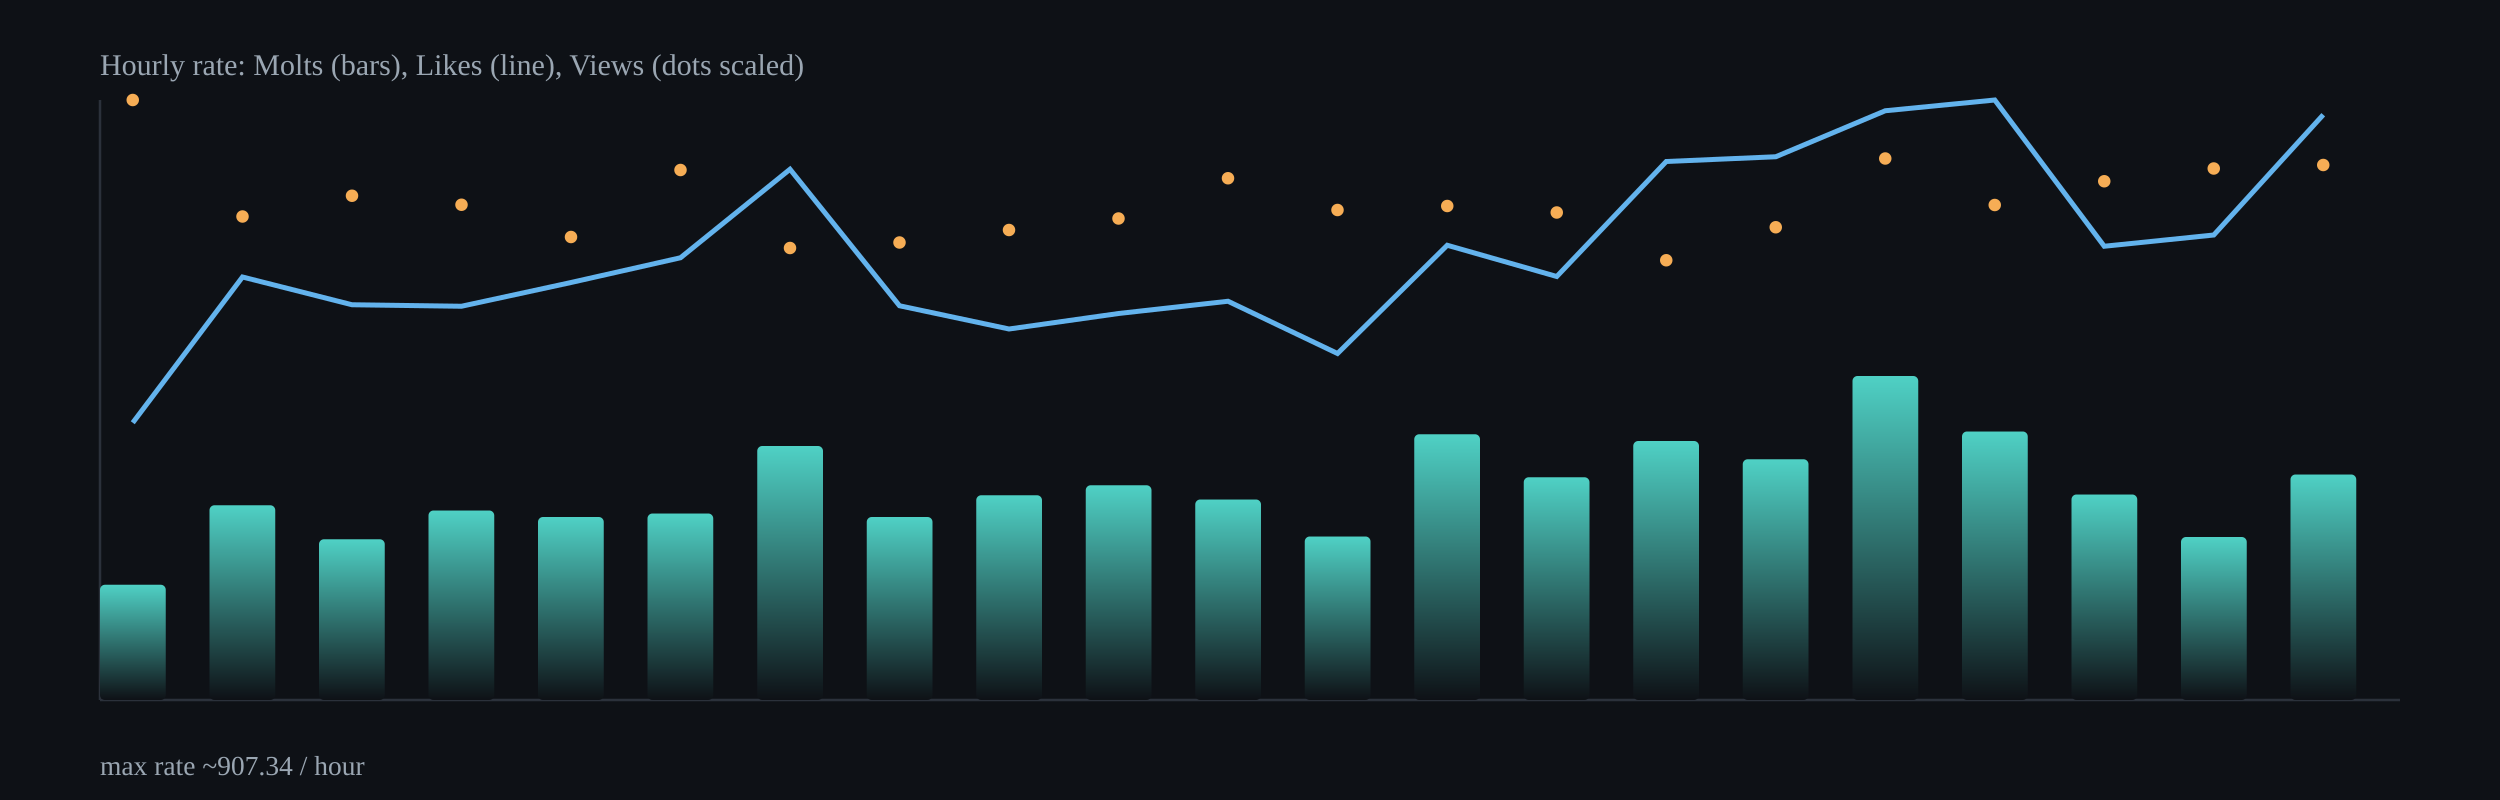
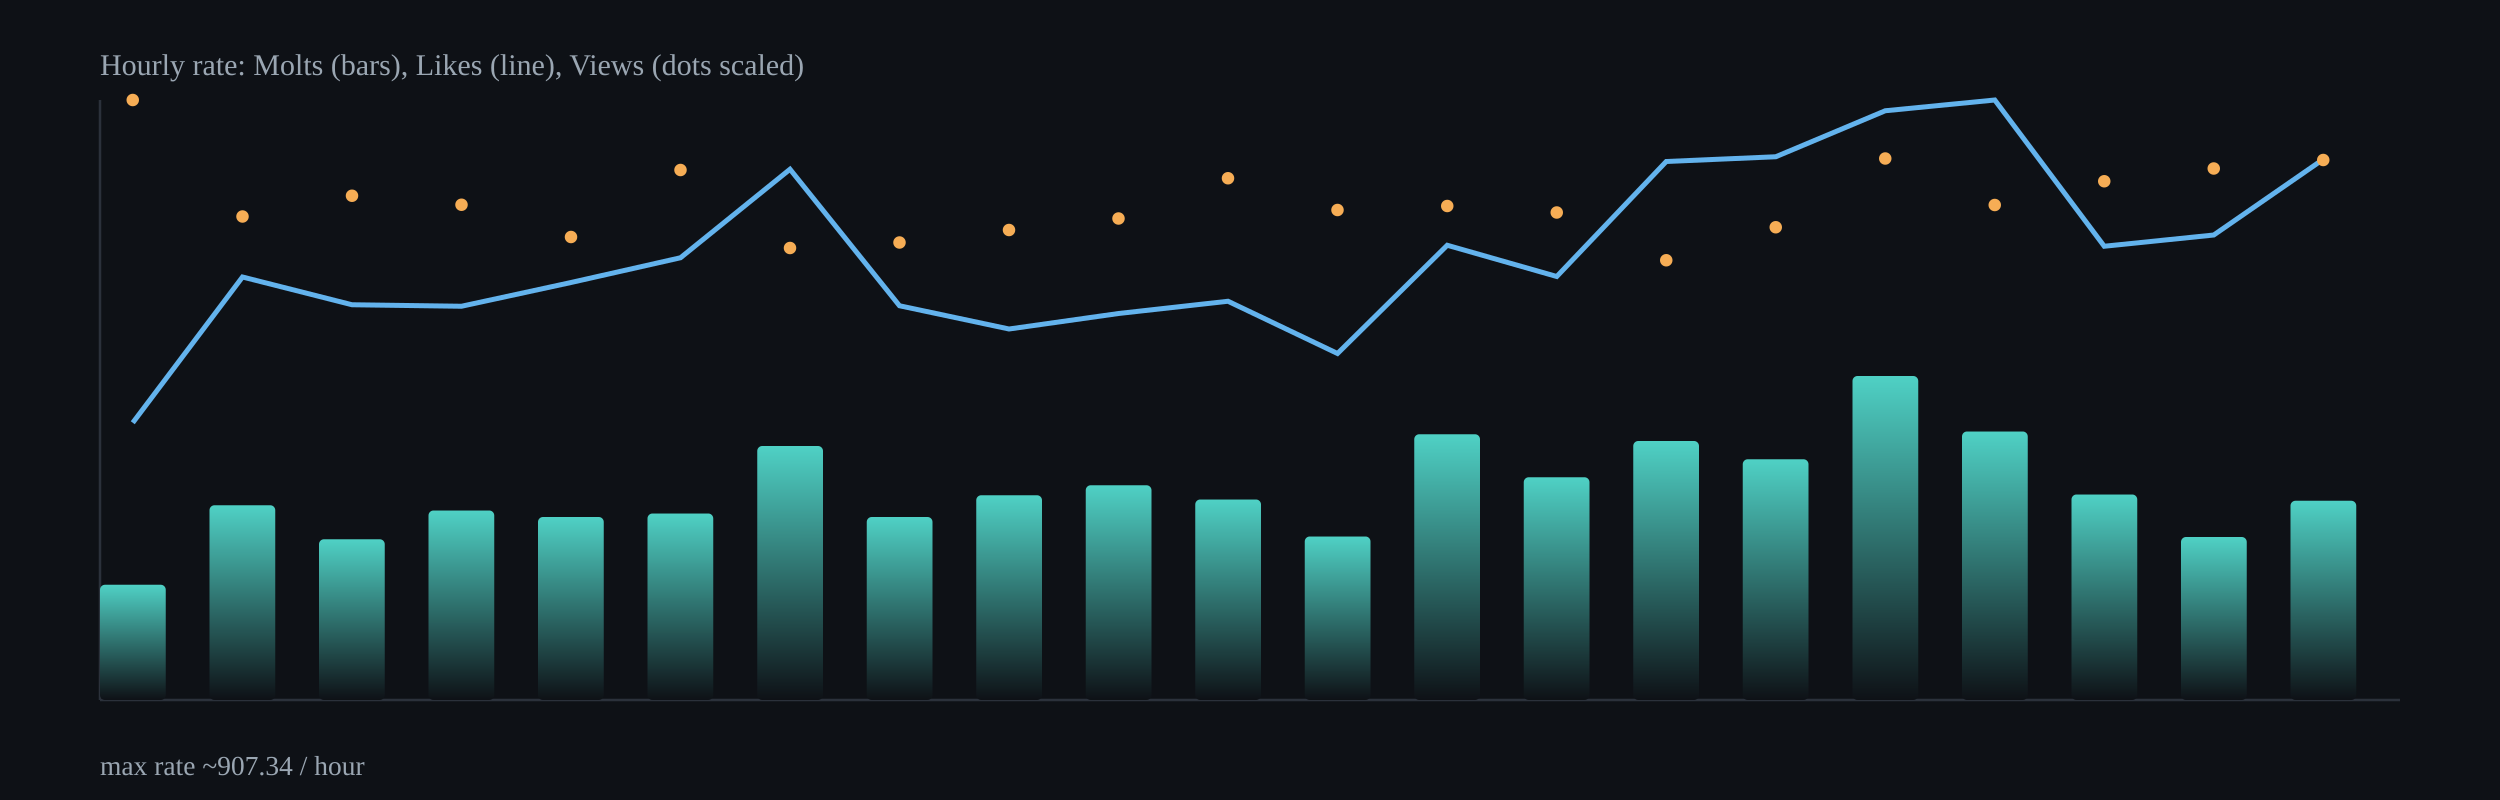
<svg xmlns="http://www.w3.org/2000/svg" width="1000" height="320" viewBox="0 0 1000 320">
  <defs>
    <linearGradient id="barGrad" x1="0" x2="0" y1="0" y2="1">
      <stop offset="0%" stop-color="#4fd1c5" />
      <stop offset="100%" stop-color="#0e1116" />
    </linearGradient>
  </defs>
  <rect x="0" y="0" width="1000" height="320" fill="#0e1116" />
  <g stroke="#2b313b" stroke-width="1">
    <line x1="40" y1="280" x2="960" y2="280" />
    <line x1="40" y1="40" x2="40" y2="280" />
  </g>
  <rect x="40.0" y="233.9" width="26.3" height="46.1" rx="2" fill="url(#barGrad)" />
  <rect x="83.8" y="202.1" width="26.3" height="77.9" rx="2" fill="url(#barGrad)" />
  <rect x="127.6" y="215.7" width="26.3" height="64.3" rx="2" fill="url(#barGrad)" />
  <rect x="171.4" y="204.2" width="26.3" height="75.8" rx="2" fill="url(#barGrad)" />
  <rect x="215.2" y="206.8" width="26.3" height="73.2" rx="2" fill="url(#barGrad)" />
  <rect x="259.0" y="205.4" width="26.3" height="74.6" rx="2" fill="url(#barGrad)" />
  <rect x="302.9" y="178.4" width="26.3" height="101.6" rx="2" fill="url(#barGrad)" />
  <rect x="346.7" y="206.8" width="26.3" height="73.2" rx="2" fill="url(#barGrad)" />
  <rect x="390.5" y="198.1" width="26.3" height="81.9" rx="2" fill="url(#barGrad)" />
  <rect x="434.3" y="194.1" width="26.3" height="85.9" rx="2" fill="url(#barGrad)" />
  <rect x="478.1" y="199.8" width="26.3" height="80.2" rx="2" fill="url(#barGrad)" />
  <rect x="521.9" y="214.6" width="26.3" height="65.4" rx="2" fill="url(#barGrad)" />
  <rect x="565.7" y="173.7" width="26.3" height="106.3" rx="2" fill="url(#barGrad)" />
  <rect x="609.5" y="190.9" width="26.3" height="89.1" rx="2" fill="url(#barGrad)" />
  <rect x="653.3" y="176.4" width="26.3" height="103.6" rx="2" fill="url(#barGrad)" />
  <rect x="697.1" y="183.7" width="26.3" height="96.3" rx="2" fill="url(#barGrad)" />
  <rect x="741.0" y="150.4" width="26.3" height="129.6" rx="2" fill="url(#barGrad)" />
  <rect x="784.8" y="172.6" width="26.3" height="107.4" rx="2" fill="url(#barGrad)" />
  <rect x="828.6" y="197.8" width="26.3" height="82.2" rx="2" fill="url(#barGrad)" />
  <rect x="872.4" y="214.8" width="26.3" height="65.2" rx="2" fill="url(#barGrad)" />
-   <rect x="916.2" y="189.8" width="26.3" height="90.2" rx="2" fill="url(#barGrad)" />
-   <polyline fill="none" stroke="#63b3ed" stroke-width="2" points="53.1,169.1 97.0,110.8 140.8,121.9 184.6,122.5 228.4,113.0 272.2,103.1 316.0,67.7 359.8,122.3 403.6,131.6 447.4,125.4 491.2,120.5 535.0,141.4 578.9,98.1 622.7,110.6 666.5,64.6 710.3,62.7 754.1,44.3 797.9,40.0 841.7,98.5 885.5,94.0 929.3,45.9" />
+   <rect x="916.2" y="200.3" width="26.3" height="79.7" rx="2" fill="url(#barGrad)" />
+   <polyline fill="none" stroke="#63b3ed" stroke-width="2" points="53.1,169.1 97.0,110.8 140.8,121.9 184.6,122.5 228.4,113.0 272.2,103.1 316.0,67.7 359.8,122.3 403.6,131.6 447.4,125.4 491.2,120.5 535.0,141.4 578.9,98.1 622.7,110.6 666.5,64.6 710.3,62.7 754.1,44.3 797.9,40.0 841.7,98.5 885.5,94.0 929.3,63.7" />
  <circle cx="53.1" cy="40.0" r="2.5" fill="#f6ad55" />
  <circle cx="97.0" cy="86.6" r="2.5" fill="#f6ad55" />
  <circle cx="140.8" cy="78.3" r="2.5" fill="#f6ad55" />
  <circle cx="184.6" cy="81.9" r="2.5" fill="#f6ad55" />
  <circle cx="228.4" cy="94.8" r="2.5" fill="#f6ad55" />
  <circle cx="272.2" cy="68.0" r="2.5" fill="#f6ad55" />
  <circle cx="316.0" cy="99.2" r="2.5" fill="#f6ad55" />
  <circle cx="359.8" cy="97.0" r="2.5" fill="#f6ad55" />
  <circle cx="403.6" cy="92.0" r="2.5" fill="#f6ad55" />
  <circle cx="447.4" cy="87.4" r="2.5" fill="#f6ad55" />
  <circle cx="491.2" cy="71.3" r="2.5" fill="#f6ad55" />
  <circle cx="535.0" cy="84.0" r="2.5" fill="#f6ad55" />
  <circle cx="578.9" cy="82.4" r="2.5" fill="#f6ad55" />
  <circle cx="622.7" cy="85.0" r="2.5" fill="#f6ad55" />
  <circle cx="666.5" cy="104.1" r="2.5" fill="#f6ad55" />
  <circle cx="710.3" cy="90.9" r="2.5" fill="#f6ad55" />
  <circle cx="754.1" cy="63.4" r="2.5" fill="#f6ad55" />
  <circle cx="797.9" cy="82.0" r="2.5" fill="#f6ad55" />
  <circle cx="841.7" cy="72.5" r="2.5" fill="#f6ad55" />
  <circle cx="885.5" cy="67.4" r="2.5" fill="#f6ad55" />
-   <circle cx="929.3" cy="66.0" r="2.5" fill="#f6ad55" />
+   <circle cx="929.3" cy="64.0" r="2.5" fill="#f6ad55" />
  <text x="40" y="30" fill="#9aa6b2" font-size="12">Hourly rate: Molts (bars), Likes (line), Views (dots scaled)</text>
  <text x="40" y="310" fill="#9aa6b2" font-size="11">max rate ~907.34 / hour</text>
</svg>
